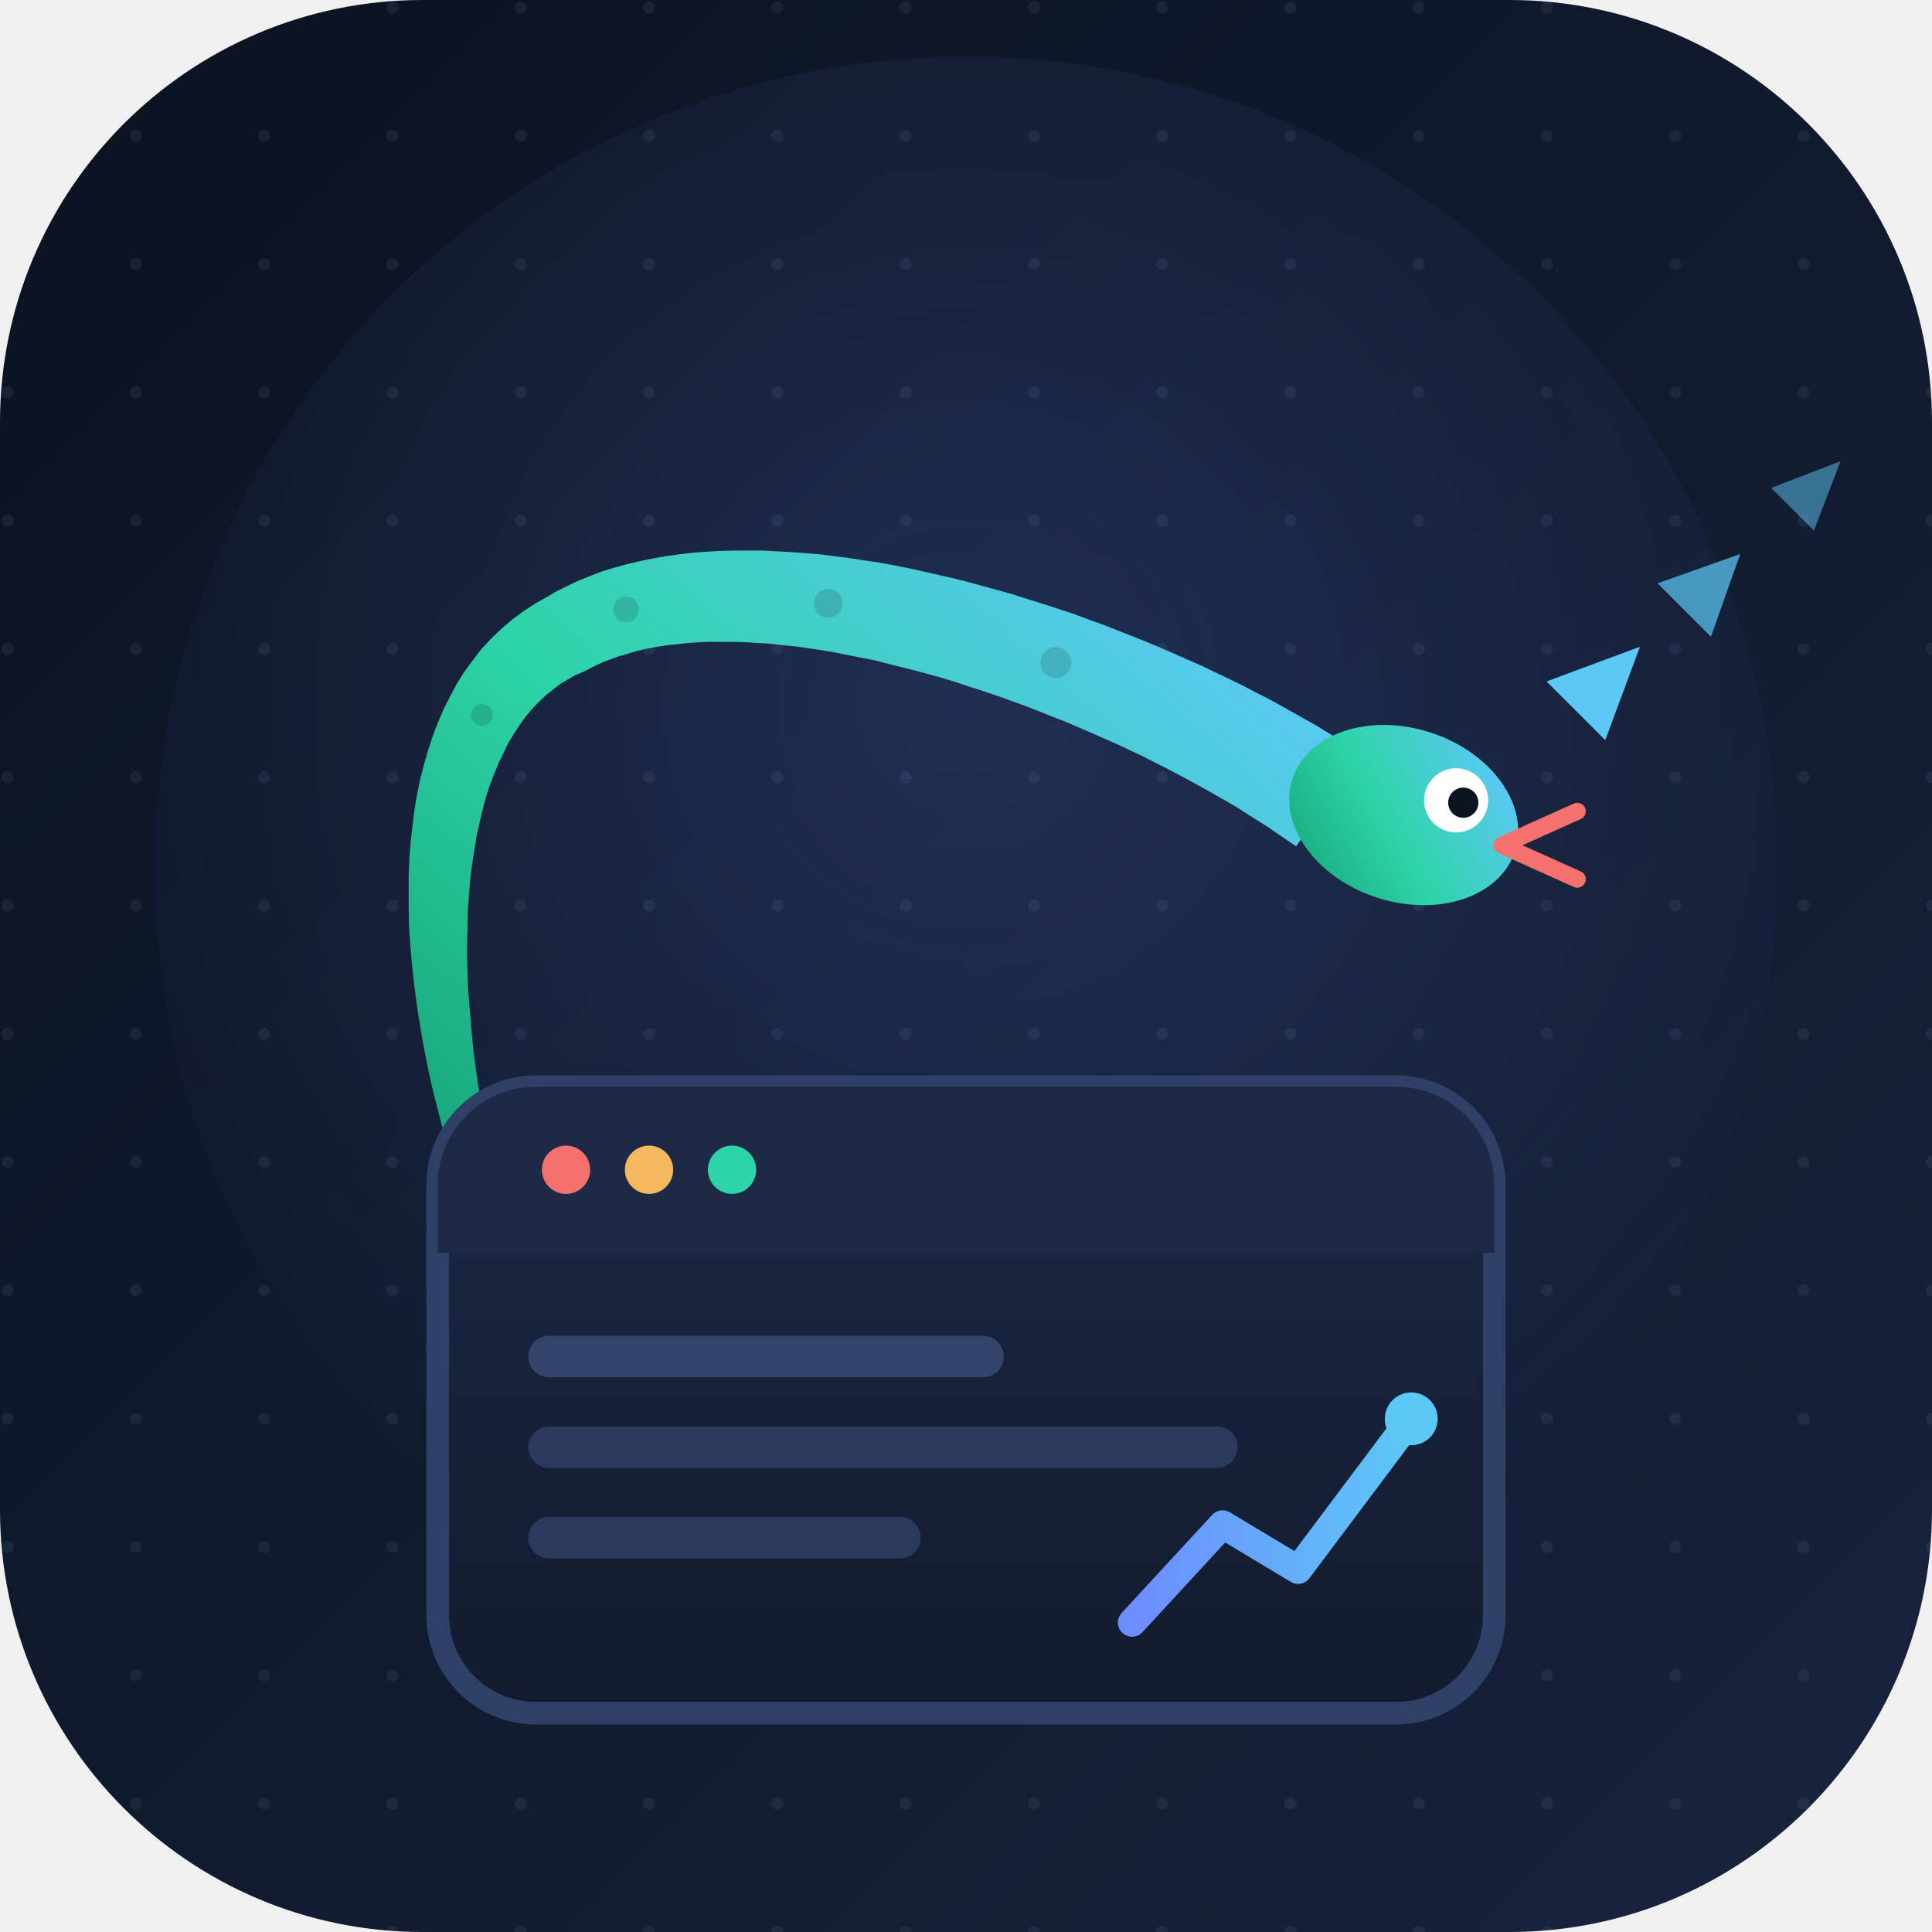
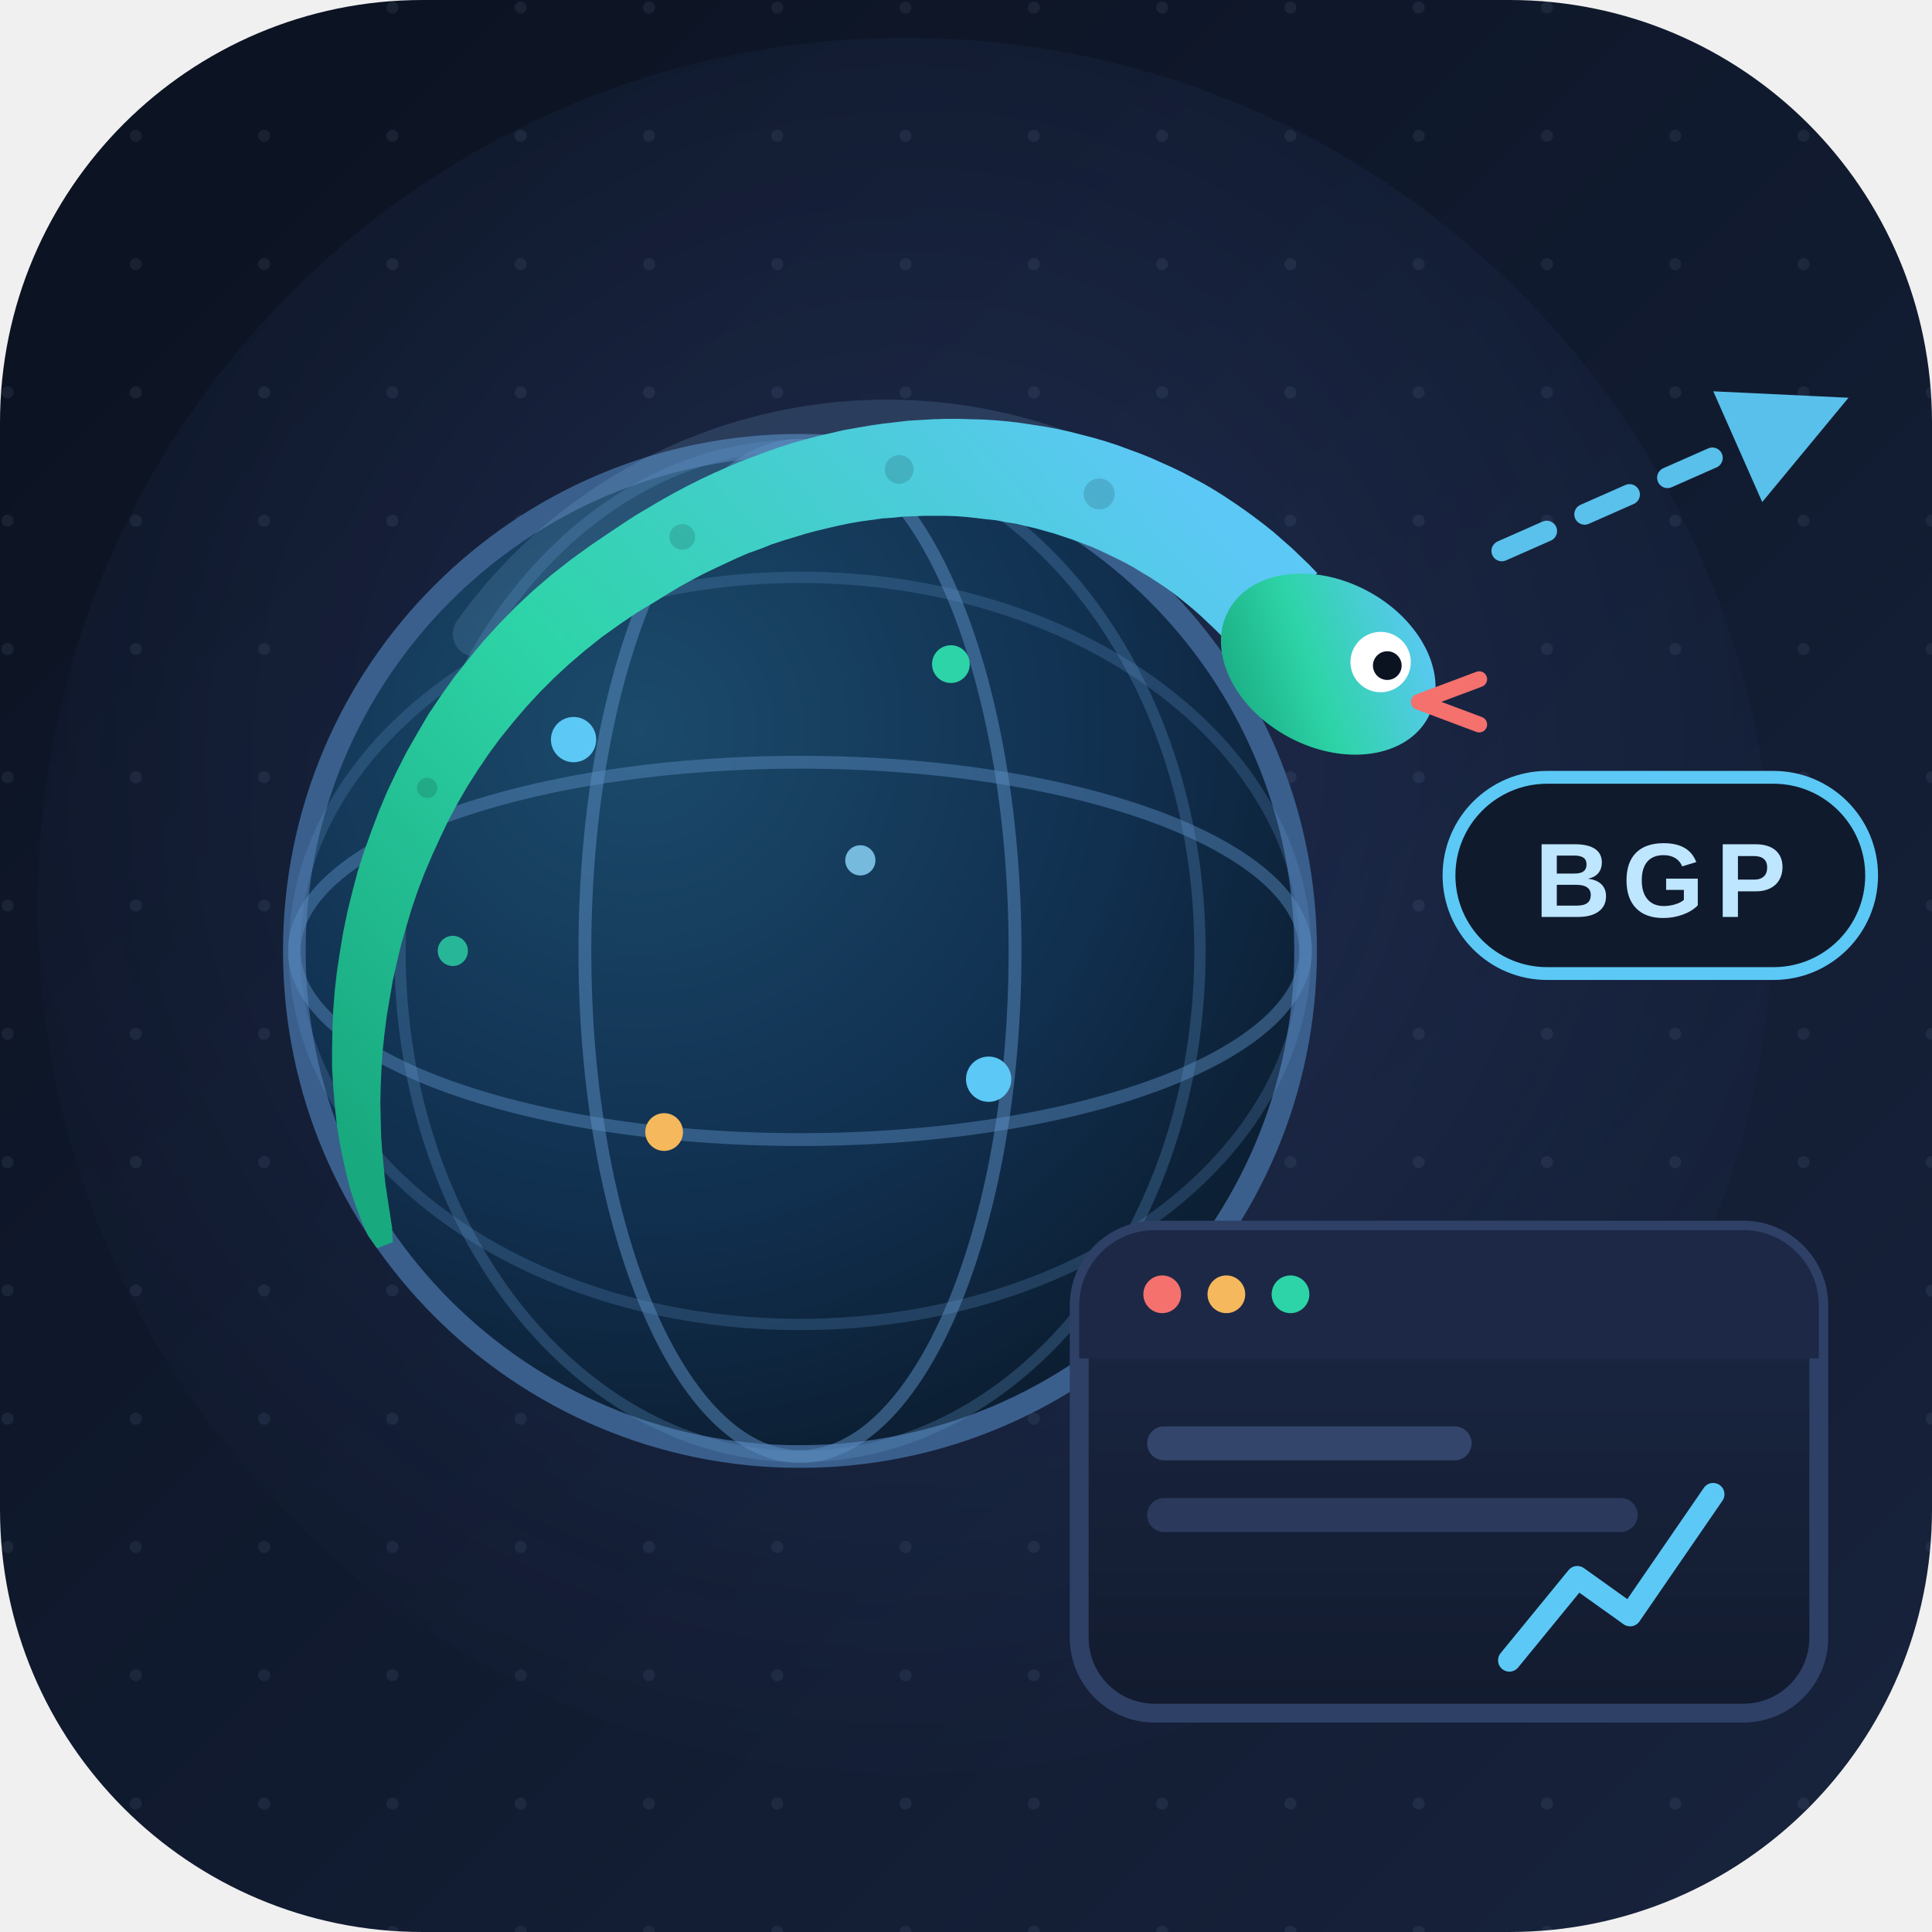
<svg xmlns="http://www.w3.org/2000/svg" viewBox="0 0 512 512" width="512" height="512" role="img" aria-label="ExaBGP">
  <defs>
    <linearGradient id="bg" x1="0" y1="0" x2="1" y2="1">
      <stop offset="0" stop-color="#0b1220" />
      <stop offset="0.55" stop-color="#111b30" />
      <stop offset="1" stop-color="#18233d" />
    </linearGradient>
-     <radialGradient id="glow" cx="0.5" cy="0.4" r="0.6">
-       <stop offset="0" stop-color="#6d8dff" stop-opacity="0.18" />
+     <radialGradient id="globe" cx="0.34" cy="0.28" r="0.85">
+       <stop offset="0" stop-color="#1b4a6b" />
+       <stop offset="0.55" stop-color="#113050" />
+       <stop offset="1" stop-color="#0a1828" />
+     </radialGradient>
+     <radialGradient id="glow" cx="0.5" cy="0.42" r="0.6">
+       <stop offset="0" stop-color="#6d8dff" stop-opacity="0.16" />
      <stop offset="1" stop-color="#6d8dff" stop-opacity="0" />
    </radialGradient>
    <linearGradient id="snake" x1="0.05" y1="0.9" x2="0.95" y2="0.2">
      <stop offset="0" stop-color="#19a97f" />
      <stop offset="0.45" stop-color="#2dd4a7" />
      <stop offset="1" stop-color="#5cc8f5" />
    </linearGradient>
    <linearGradient id="win" x1="0" y1="0" x2="0" y2="1">
      <stop offset="0" stop-color="#1b2745" />
      <stop offset="1" stop-color="#121b2e" />
    </linearGradient>
-     <linearGradient id="bar" x1="0" y1="0" x2="1" y2="0">
-       <stop offset="0" stop-color="#6d8dff" />
-       <stop offset="1" stop-color="#5cc8f5" />
-     </linearGradient>
    <pattern id="dots" width="34" height="34" patternUnits="userSpaceOnUse">
      <circle cx="2" cy="2" r="1.6" fill="#8ea0c0" opacity="0.10" />
    </pattern>
    <clipPath id="winClip">
-       <rect x="116" y="288" width="280" height="166" rx="26" />
+       <rect x="286" y="326" width="196" height="128" rx="20" />
    </clipPath>
+     <marker id="arrow" viewBox="0 0 12 12" refX="9" refY="6" markerWidth="7" markerHeight="7" orient="auto">
+       <path d="M1 1 L11 6 L1 11 Z" fill="#5cc8f5" />
+     </marker>
  </defs>
  <rect width="512" height="512" rx="112" fill="url(#bg)" />
  <rect width="512" height="512" rx="112" fill="url(#dots)" />
-   <circle cx="256" cy="230" r="215" fill="url(#glow)" />
-   <path d="M 131.8 316.9 L 131.0 311.7 L 130.0 306.6 L 129.1 301.5 L 128.2 296.5 L 127.3 291.6 L 126.6 286.7 L 125.9 281.8 L 125.3 277.0 L 124.9 272.3 L 124.5 267.6 L 124.1 263.0 L 123.9 258.5 L 123.8 254.0 L 123.8 249.6 L 123.9 245.3 L 124.0 241.1 L 124.3 237.0 L 124.6 233.0 L 125.1 229.1 L 125.7 225.3 L 126.3 221.6 L 127.1 218.0 L 127.9 214.6 L 128.8 211.2 L 129.8 208.1 L 131.0 205.0 L 132.2 202.1 L 133.5 199.4 L 134.8 196.7 L 136.3 194.3 L 137.8 192.0 L 139.4 189.8 L 141.1 187.8 L 142.8 186.0 L 144.6 184.3 L 146.5 182.8 L 148.4 181.3 L 150.4 180.1 L 152.5 178.9 L 154.7 178.0 L 157.6 176.5 L 159.7 175.5 L 161.8 174.7 L 164.1 173.9 L 166.5 173.2 L 168.9 172.5 L 171.5 171.9 L 174.1 171.4 L 176.8 171.0 L 179.6 170.7 L 182.4 170.4 L 185.3 170.2 L 188.3 170.1 L 191.4 170.1 L 194.5 170.1 L 197.7 170.2 L 200.9 170.4 L 204.2 170.6 L 207.5 171.0 L 210.9 171.3 L 214.3 171.8 L 217.7 172.3 L 221.2 172.9 L 224.7 173.6 L 228.2 174.3 L 231.8 175.0 L 235.3 175.9 L 238.9 176.8 L 242.5 177.7 L 246.2 178.7 L 249.8 179.7 L 253.4 180.8 L 257.0 182.0 L 260.7 183.2 L 264.3 184.4 L 267.9 185.7 L 271.5 187.0 L 275.1 188.4 L 278.6 189.8 L 282.2 191.2 L 285.7 192.7 L 289.2 194.2 L 292.6 195.7 L 296.0 197.2 L 299.4 198.8 L 302.8 200.4 L 306.1 202.1 L 309.3 203.7 L 312.5 205.4 L 315.7 207.1 L 318.8 208.8 L 321.8 210.5 L 324.8 212.2 L 327.7 213.9 L 330.5 215.7 L 333.2 217.4 L 335.9 219.1 L 338.5 220.9 L 341.0 222.6 L 343.5 224.3 L 360.5 199.7 L 357.7 197.8 L 354.8 195.9 L 351.8 194.1 L 348.7 192.2 L 345.5 190.4 L 342.3 188.6 L 339.1 186.8 L 335.8 185.0 L 332.4 183.3 L 329.0 181.5 L 325.5 179.8 L 321.9 178.1 L 318.4 176.4 L 314.7 174.8 L 311.1 173.2 L 307.4 171.6 L 303.6 170.0 L 299.8 168.5 L 296.0 167.0 L 292.2 165.5 L 288.3 164.1 L 284.5 162.7 L 280.6 161.4 L 276.6 160.1 L 272.7 158.9 L 268.7 157.6 L 264.8 156.5 L 260.8 155.4 L 256.8 154.3 L 252.8 153.3 L 248.9 152.4 L 244.9 151.5 L 240.9 150.6 L 236.9 149.8 L 233.0 149.1 L 229.0 148.5 L 225.1 147.9 L 221.2 147.4 L 217.3 146.9 L 213.4 146.6 L 209.6 146.3 L 205.8 146.1 L 202.0 145.9 L 198.2 145.9 L 194.5 145.9 L 190.8 146.0 L 187.2 146.2 L 183.5 146.5 L 180.0 146.9 L 176.5 147.4 L 173.0 148.0 L 169.6 148.7 L 166.2 149.5 L 162.9 150.4 L 159.6 151.4 L 156.5 152.6 L 153.3 153.9 L 150.3 155.3 L 147.3 156.8 L 145.3 158.0 L 141.9 159.9 L 138.7 162.0 L 135.6 164.3 L 132.8 166.7 L 130.1 169.3 L 127.5 172.1 L 125.2 175.1 L 123.0 178.1 L 121.0 181.3 L 119.2 184.7 L 117.5 188.1 L 116.0 191.6 L 114.6 195.3 L 113.4 199.0 L 112.3 202.8 L 111.3 206.7 L 110.5 210.7 L 109.8 214.8 L 109.3 219.0 L 108.8 223.2 L 108.5 227.5 L 108.3 231.9 L 108.3 236.4 L 108.3 240.9 L 108.4 245.5 L 108.7 250.1 L 109.1 254.8 L 109.6 259.6 L 110.2 264.4 L 110.9 269.2 L 111.7 274.1 L 112.6 279.0 L 113.6 284.0 L 114.7 288.9 L 116.0 294.0 L 117.3 299.0 L 118.8 304.0 L 120.3 309.1 L 122.1 314.1 L 124.2 319.1 Z" fill="url(#snake)" />
-   <circle cx="127.7" cy="189.5" r="2.9" fill="#0b1220" opacity="0.15" />
-   <circle cx="165.9" cy="161.5" r="3.4" fill="#0b1220" opacity="0.15" />
-   <circle cx="219.5" cy="159.9" r="3.8" fill="#0b1220" opacity="0.15" />
-   <circle cx="279.8" cy="175.6" r="4.1" fill="#0b1220" opacity="0.15" />
+   <circle cx="240" cy="240" r="230" fill="url(#glow)" />
  <g>
-     <rect x="116" y="288" width="280" height="166" rx="26" fill="url(#win)" stroke="#2e4066" stroke-width="6" />
-     <g clip-path="url(#winClip)">
-       <rect x="116" y="288" width="280" height="44" fill="#1d2947" />
-       <circle cx="150" cy="310" r="6.4" fill="#f4716e" />
-       <circle cx="172" cy="310" r="6.4" fill="#f5b85c" />
-       <circle cx="194" cy="310" r="6.4" fill="#2dd4a7" />
-       <rect x="140" y="354" width="126" height="11" rx="5.5" fill="#33456b" />
-       <rect x="140" y="378" width="188" height="11" rx="5.5" fill="#2b3a5c" />
-       <rect x="140" y="402" width="104" height="11" rx="5.5" fill="#2b3a5c" />
-       <path d="M300 430 L324 404 L344 416 L374 376" fill="none" stroke="url(#bar)" stroke-width="7.5" stroke-linecap="round" stroke-linejoin="round" />
-       <circle cx="374" cy="376" r="7" fill="#5cc8f5" />
+     <circle cx="212" cy="252" r="134" fill="url(#globe)" stroke="#3a5f8c" stroke-width="6" />
+     <path d="M126 168 A134 134 0 0 1 286 122" fill="none" stroke="#8ec6f2" stroke-opacity="0.16" stroke-width="12" stroke-linecap="round" />
+     <g fill="none" stroke="#5b8fc4">
+       <ellipse cx="212" cy="252" rx="57" ry="134" stroke-width="3.4" opacity="0.5" />
+       <ellipse cx="212" cy="252" rx="106" ry="134" stroke-width="3" opacity="0.3" />
+       <ellipse cx="212" cy="252" rx="134" ry="50" stroke-width="3.4" opacity="0.45" />
+       <ellipse cx="212" cy="252" rx="134" ry="99" stroke-width="3" opacity="0.26" />
+       <path d="M212 118 A134 134 0 0 1 212 386" stroke-width="0" />
+     </g>
+     <g>
+       <circle cx="152" cy="196" r="6" fill="#5cc8f5" />
+       <circle cx="252" cy="176" r="5" fill="#2dd4a7" />
+       <circle cx="176" cy="300" r="5" fill="#f5b85c" />
+       <circle cx="262" cy="286" r="6" fill="#5cc8f5" />
+       <circle cx="228" cy="228" r="4" fill="#8fd9ff" opacity="0.8" />
+       <circle cx="120" cy="252" r="4" fill="#2dd4a7" opacity="0.8" />
    </g>
  </g>
-   <g transform="rotate(18 372 216)">
-     <ellipse cx="372" cy="216" rx="31" ry="23" fill="url(#snake)" />
-     <ellipse cx="384" cy="208" rx="8.5" ry="8.5" fill="#ffffff" />
-     <ellipse cx="386" cy="208" rx="4" ry="4" fill="#0b1220" />
+   <path d="M 104.1 329.2 L 103.9 325.3 L 103.3 321.4 L 102.7 317.5 L 102.1 313.5 L 101.7 309.4 L 101.3 305.2 L 101.0 301.0 L 100.9 296.6 L 100.8 292.2 L 100.9 287.7 L 101.1 283.2 L 101.4 278.6 L 101.9 273.9 L 102.5 269.2 L 103.3 264.5 L 104.1 259.8 L 105.2 255.0 L 106.3 250.3 L 107.7 245.5 L 109.1 240.8 L 110.7 236.1 L 112.5 231.4 L 114.5 226.7 L 116.6 222.1 L 118.8 217.5 L 121.2 213.0 L 123.8 208.5 L 126.6 204.1 L 129.5 199.8 L 132.6 195.6 L 135.9 191.5 L 139.4 187.4 L 143.0 183.5 L 146.8 179.7 L 150.8 176.0 L 155.0 172.4 L 159.4 168.9 L 164.0 165.6 L 168.7 162.4 L 173.7 159.4 L 177.1 157.3 L 180.1 155.5 L 183.2 153.8 L 186.2 152.2 L 189.3 150.7 L 192.3 149.3 L 195.3 147.9 L 198.3 146.6 L 201.4 145.5 L 204.4 144.3 L 207.4 143.3 L 210.4 142.4 L 213.3 141.5 L 216.3 140.7 L 219.2 140.0 L 222.2 139.3 L 225.1 138.7 L 228.0 138.2 L 230.9 137.8 L 233.8 137.4 L 236.6 137.2 L 239.5 136.9 L 242.3 136.8 L 245.1 136.7 L 247.9 136.7 L 250.6 136.7 L 253.4 136.8 L 256.1 137.0 L 258.8 137.3 L 261.4 137.6 L 264.1 137.9 L 266.7 138.4 L 269.3 138.8 L 271.8 139.4 L 274.4 140.0 L 276.9 140.7 L 279.4 141.4 L 281.8 142.2 L 284.2 143.0 L 286.6 143.9 L 289.0 144.8 L 291.3 145.8 L 293.6 146.9 L 295.9 148.0 L 298.1 149.1 L 300.3 150.3 L 302.4 151.6 L 304.6 152.9 L 306.6 154.2 L 308.7 155.6 L 310.7 157.0 L 312.6 158.5 L 314.6 160.1 L 316.5 161.7 L 318.3 163.3 L 320.1 165.0 L 321.9 166.7 L 323.6 168.4 L 325.2 170.2 L 326.9 172.1 L 349.1 151.9 L 346.9 149.6 L 344.6 147.4 L 342.3 145.2 L 339.9 143.1 L 337.5 141.0 L 335.0 139.0 L 332.5 137.1 L 329.9 135.2 L 327.3 133.4 L 324.6 131.6 L 321.9 129.9 L 319.2 128.3 L 316.4 126.8 L 313.6 125.3 L 310.7 123.9 L 307.8 122.6 L 304.9 121.3 L 301.9 120.1 L 298.9 119.0 L 295.9 117.9 L 292.8 116.9 L 289.7 116.0 L 286.6 115.2 L 283.5 114.4 L 280.3 113.7 L 277.1 113.1 L 273.9 112.6 L 270.6 112.1 L 267.4 111.7 L 264.1 111.4 L 260.8 111.2 L 257.4 111.1 L 254.1 111.0 L 250.7 111.0 L 247.4 111.1 L 244.0 111.3 L 240.6 111.5 L 237.2 111.9 L 233.8 112.3 L 230.4 112.8 L 226.9 113.4 L 223.5 114.0 L 220.1 114.8 L 216.6 115.6 L 213.2 116.5 L 209.7 117.5 L 206.3 118.6 L 202.9 119.8 L 199.4 121.1 L 196.0 122.4 L 192.5 123.9 L 189.1 125.4 L 185.7 127.0 L 182.3 128.7 L 178.9 130.5 L 175.5 132.4 L 172.1 134.4 L 168.7 136.4 L 165.3 138.6 L 162.3 140.6 L 156.7 144.4 L 151.3 148.3 L 146.2 152.3 L 141.3 156.5 L 136.7 160.8 L 132.3 165.3 L 128.1 169.9 L 124.2 174.6 L 120.4 179.4 L 116.9 184.3 L 113.6 189.2 L 110.6 194.3 L 107.7 199.4 L 105.1 204.5 L 102.6 209.8 L 100.4 215.0 L 98.4 220.3 L 96.5 225.6 L 94.8 230.9 L 93.4 236.2 L 92.1 241.5 L 91.0 246.8 L 90.1 252.1 L 89.3 257.4 L 88.7 262.6 L 88.3 267.8 L 88.1 272.9 L 88.0 278.0 L 88.0 283.0 L 88.3 287.9 L 88.7 292.8 L 89.2 297.5 L 89.9 302.2 L 90.8 306.7 L 91.8 311.2 L 92.9 315.5 L 94.3 319.6 L 95.8 323.6 L 97.5 327.4 L 99.9 330.8 Z" fill="url(#snake)" />
+   <circle cx="113.2" cy="208.8" r="2.7" fill="#0b1220" opacity="0.15" />
+   <circle cx="180.8" cy="142.3" r="3.4" fill="#0b1220" opacity="0.15" />
+   <circle cx="238.3" cy="124.4" r="3.8" fill="#0b1220" opacity="0.15" />
+   <circle cx="291.3" cy="130.9" r="4.1" fill="#0b1220" opacity="0.15" />
+   <g transform="rotate(28 352 176)">
+     <ellipse cx="352" cy="176" rx="30" ry="22" fill="url(#snake)" />
+     <ellipse cx="364" cy="169" rx="8" ry="8" fill="#ffffff" />
+     <ellipse cx="366" cy="169" rx="3.8" ry="3.8" fill="#0b1220" />
  </g>
-   <path d="M398 224 L418 215 M398 224 L418 233" stroke="#f4716e" stroke-width="4.5" stroke-linecap="round" fill="none" />
-   <path d="M15 0 L-9 11 L-9 -11 Z" fill="#5cc8f5" opacity="1.0" transform="translate(424,182) rotate(-45)" />
-   <path d="M13 0 L-8 10 L-8 -10 Z" fill="#5cc8f5" opacity="0.72" transform="translate(452,156) rotate(-45)" />
-   <path d="M11 0 L-7 8 L-7 -8 Z" fill="#5cc8f5" opacity="0.5" transform="translate(480,130) rotate(-45)" />
+   <path d="M376 186 L392 180 M376 186 L392 192" stroke="#f4716e" stroke-width="4.2" stroke-linecap="round" fill="none" />
+   <path d="M398 146 L484 108" stroke="#5cc8f5" stroke-width="5.5" stroke-linecap="round" stroke-dasharray="13 11" marker-end="url(#arrow)" opacity="0.95" />
+   <g>
+     <rect x="384" y="206" width="112" height="52" rx="26" fill="#0f1a2c" stroke="#5cc8f5" stroke-width="3.4" />
+     <text x="440" y="243" text-anchor="middle" font-family="Segoe UI, Arial, sans-serif" font-size="28" font-weight="700" letter-spacing="3" fill="#bfe6ff">BGP</text>
+   </g>
+   <g>
+     <rect x="286" y="326" width="196" height="128" rx="20" fill="url(#win)" stroke="#2e4066" stroke-width="5" />
+     <g clip-path="url(#winClip)">
+       <rect x="286" y="326" width="196" height="34" fill="#1c2846" />
+       <circle cx="308" cy="343" r="5" fill="#f4716e" />
+       <circle cx="325" cy="343" r="5" fill="#f5b85c" />
+       <circle cx="342" cy="343" r="5" fill="#2dd4a7" />
+       <rect x="304" y="378" width="86" height="9" rx="4.5" fill="#33456b" />
+       <rect x="304" y="397" width="130" height="9" rx="4.5" fill="#2b3a5c" />
+       <path d="M400 440 L418 418 L432 428 L454 396" fill="none" stroke="#5cc8f5" stroke-width="6" stroke-linecap="round" stroke-linejoin="round" />
+     </g>
+   </g>
</svg>
